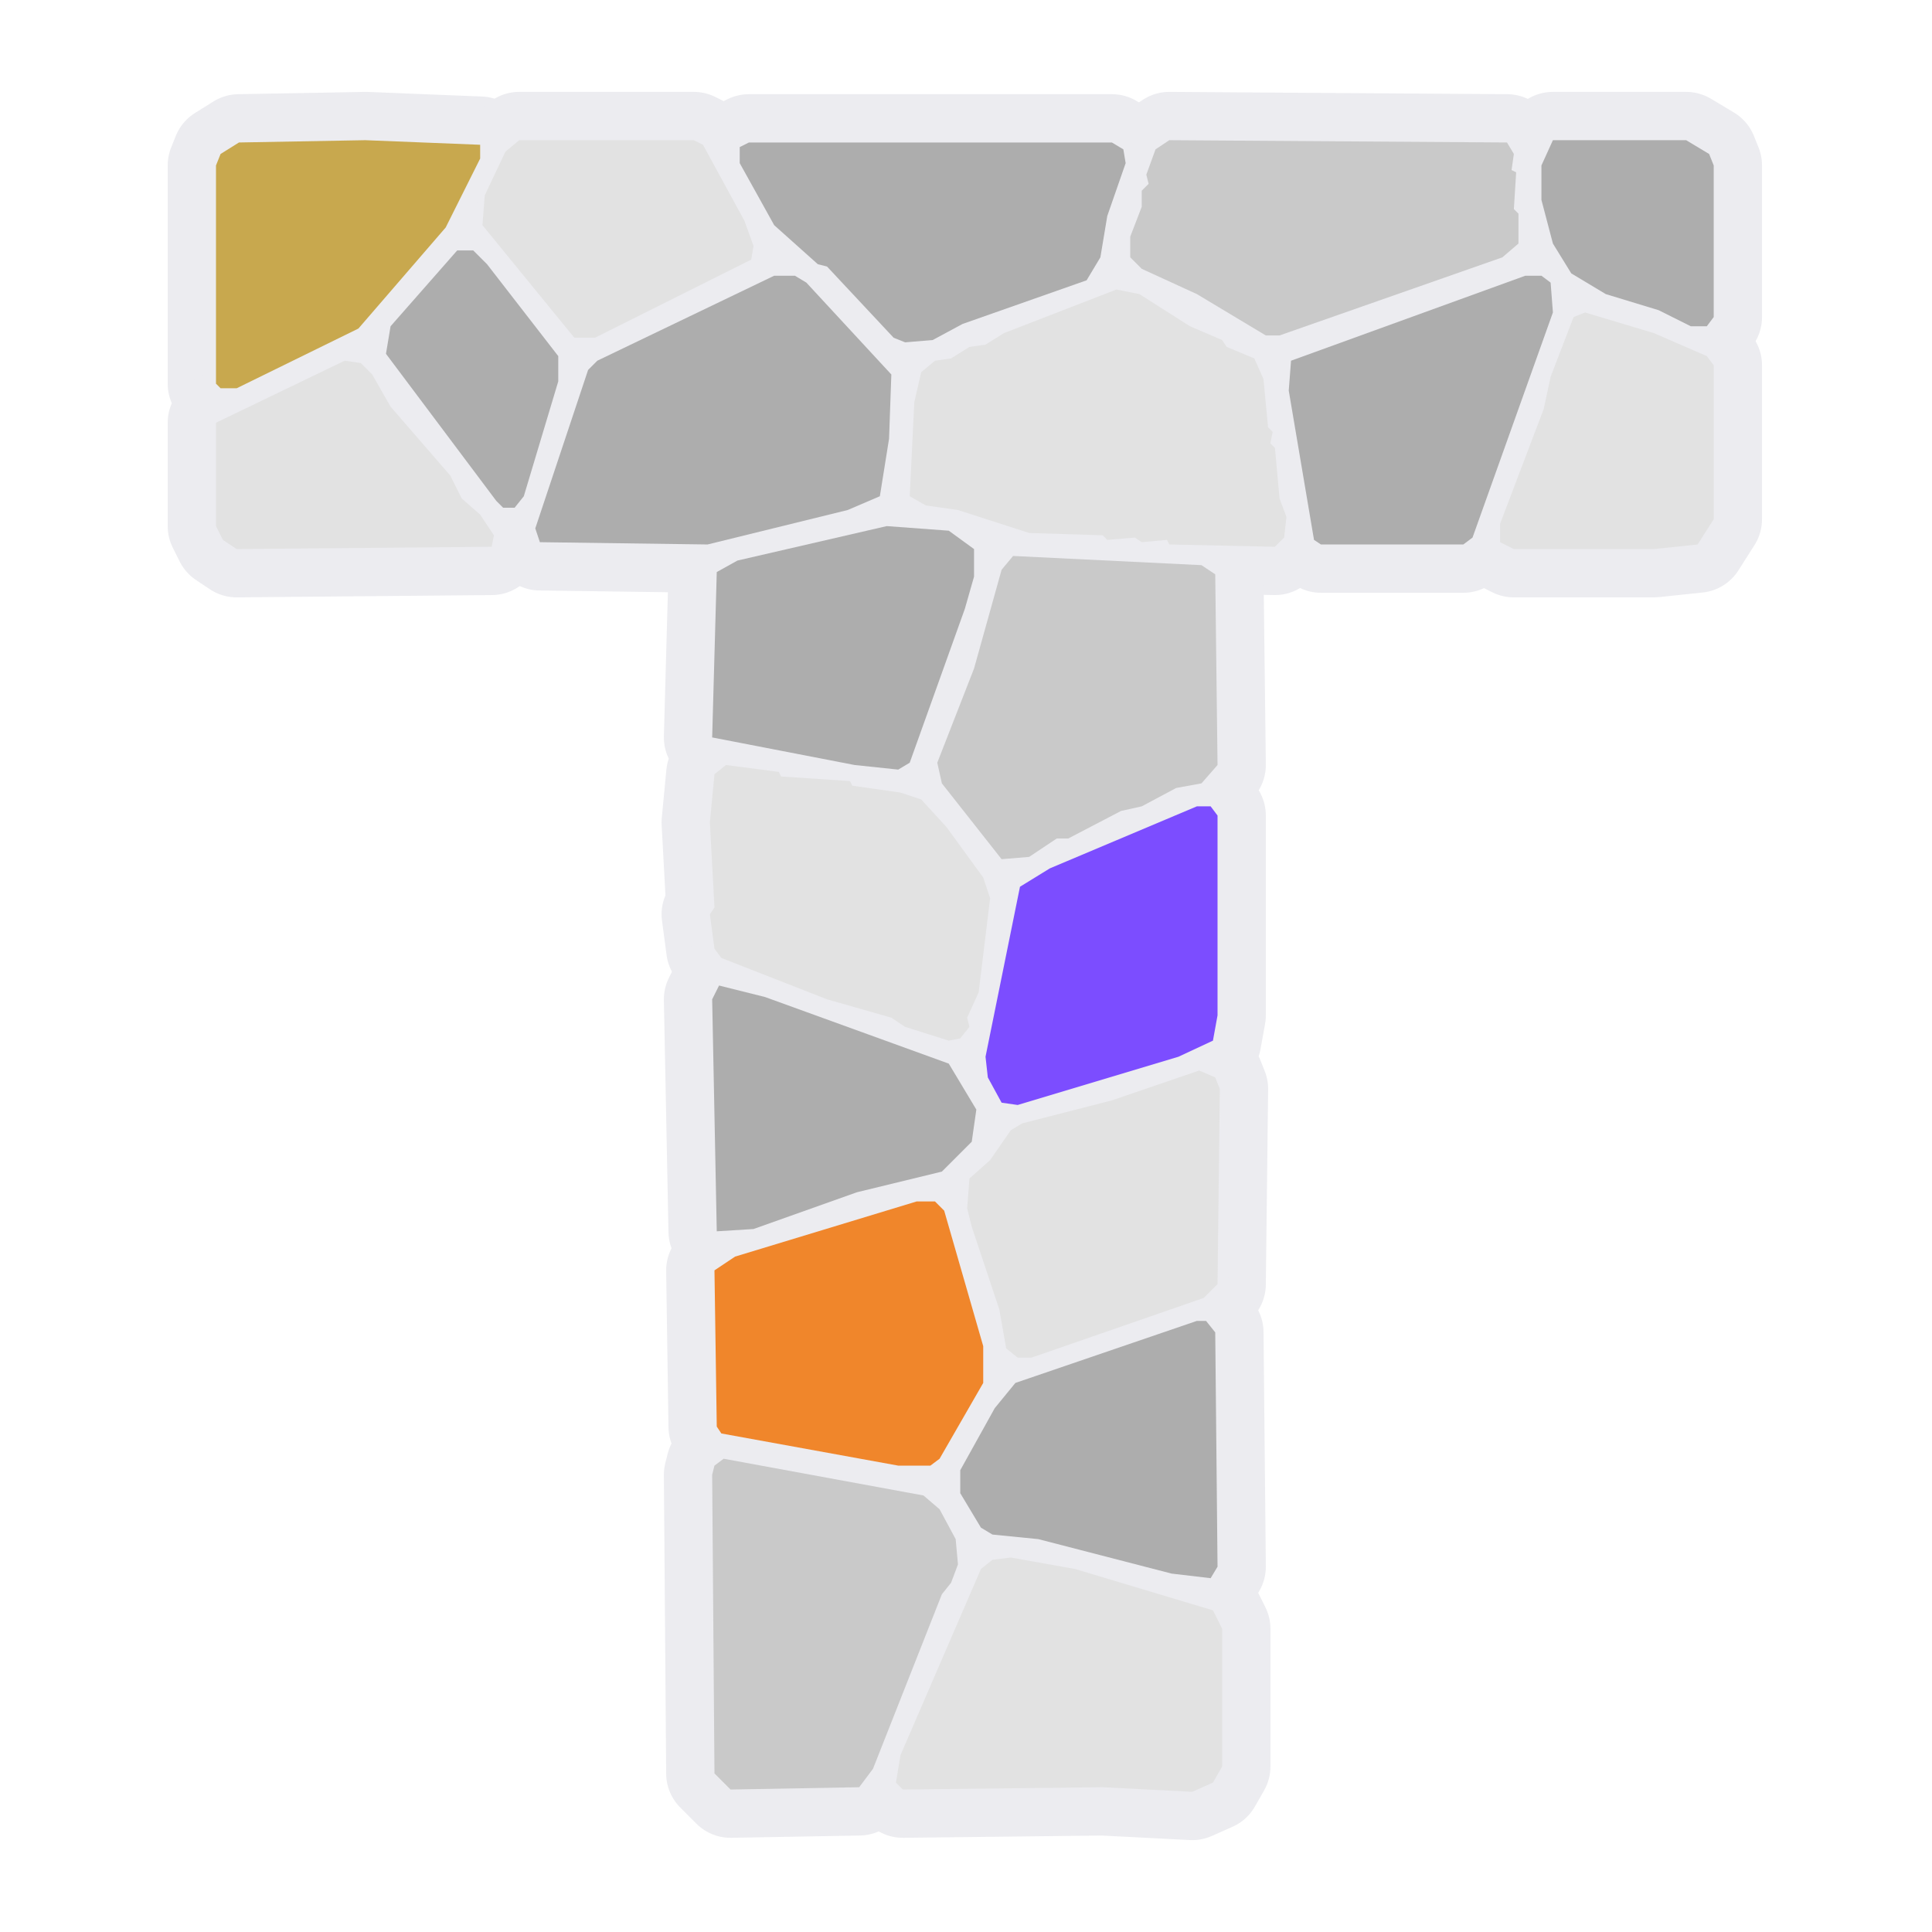
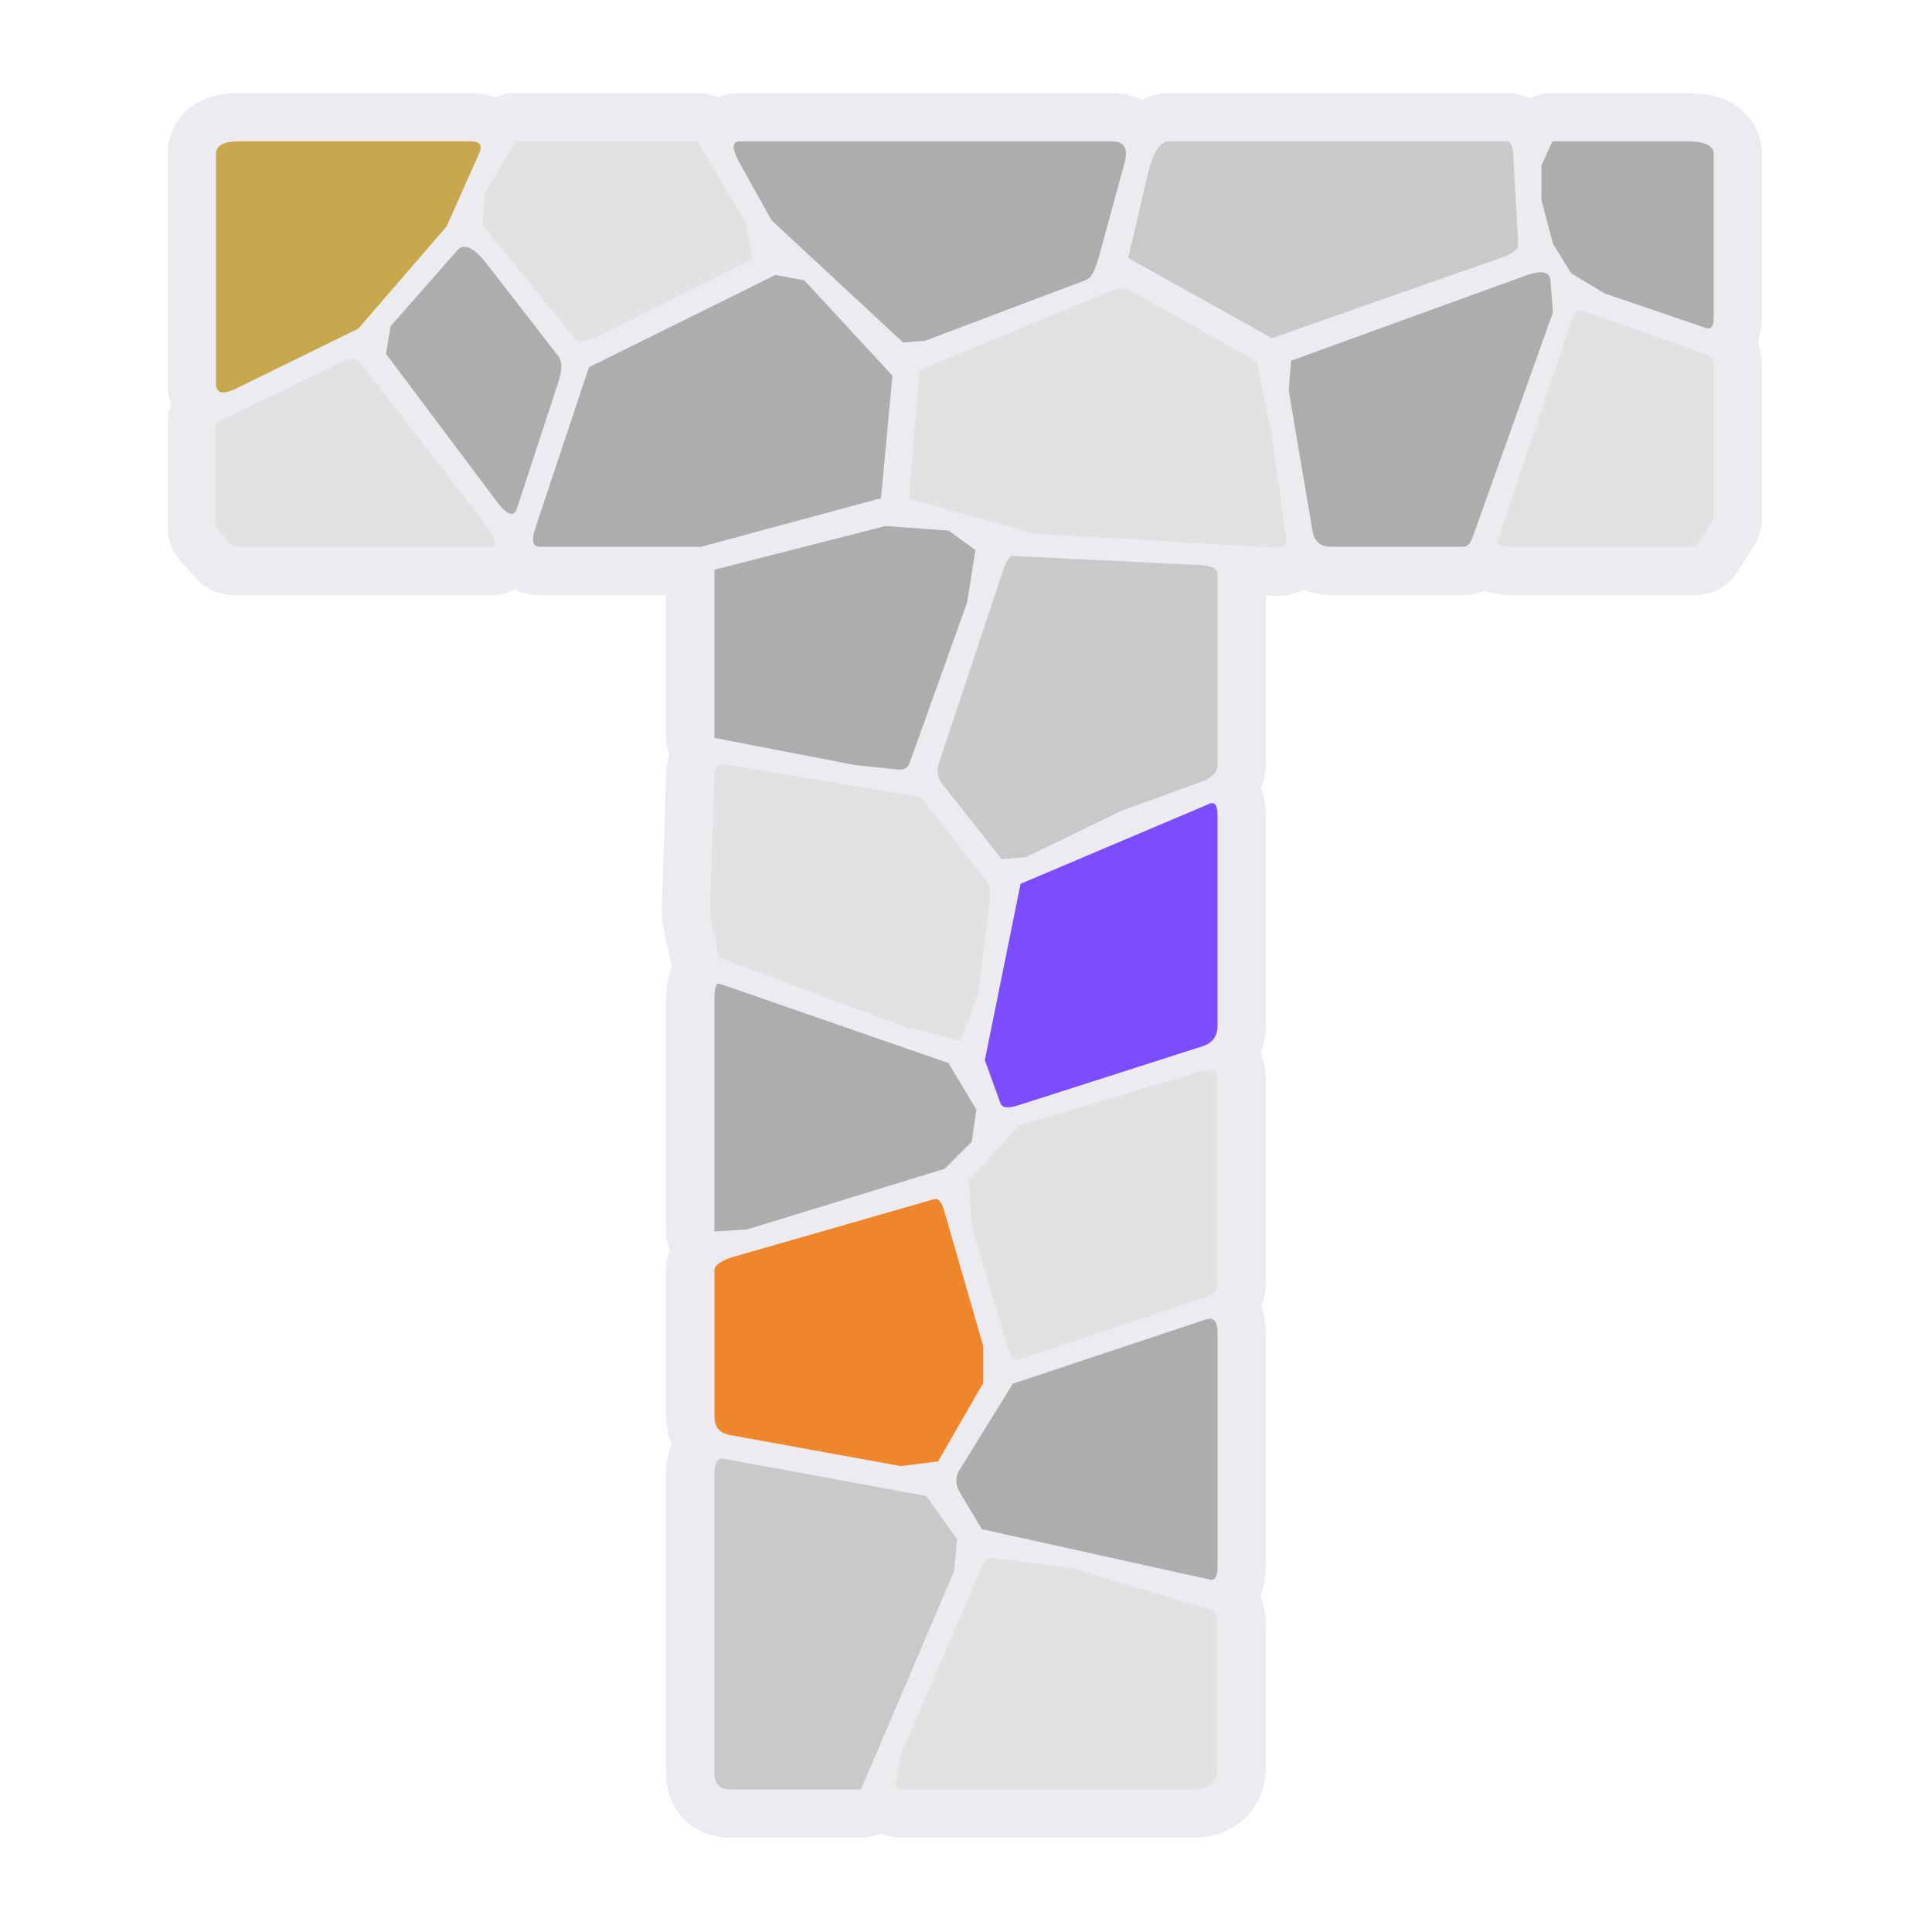
<svg xmlns="http://www.w3.org/2000/svg" viewBox="206.974 204.974 841.052 841.052" width="256" height="256" role="img" aria-label="Tessera">
  <g fill="none" stroke="#ececf0" stroke-width="42.052" stroke-linejoin="round">
-     <path d="M693 331L703 333L725 347L739 353L741 356L753 361L757 370L759 391L761 393L760 398L762 400L764 422L767 430L766 439L762 443L716 442L715 440L704 441L701 439L689 440L687 438L655 437L624 427L610 425L603 421L605 380L608 367L614 362L621 361L629 356L636 355L644 350Z" />
-     <path d="M544 325L553 325L558 328L595 368L594 396L590 421L576 427L515 442L442 441L440 435L463 366L467 362Z" />
-     <path d="M648 447L730 451L736 455L737 538L730 546L719 548L704 556L695 558L672 570L667 570L655 578L643 579L617 546L615 537L631 496L643 453Z" />
-     <path d="M522 840L609 856L616 862L623 875L624 886L621 894L617 899L587 975L581 983L525 984L518 977L517 847L518 843Z" />
-     <path d="M647 883L675 888L735 906L739 914L739 974L735 981L726 985L687 983L600 984L597 981L599 969L634 888L639 884Z" />
-     <path d="M716 266L863 267L866 272L865 279L867 280L866 296L868 298L868 311L861 317L764 351L758 351L728 333L704 322L699 317L699 308L704 295L704 288L707 285L706 281L710 270Z" />
-     <path d="M523 538L546 541L547 543L577 545L578 547L599 550L608 553L619 565L635 587L638 596L633 637L628 648L629 652L625 657L620 658L601 652L595 648L567 640L521 622L518 618L516 603L518 600L516 563L518 542Z" />
-     <path d="M606 728L614 728L618 732L635 791L635 807L616 840L612 843L598 843L521 829L519 826L518 758L527 752Z" />
-     <path d="M533 267L691 267L696 270L697 276L689 299L686 317L680 327L626 346L613 353L601 354L596 352L567 321L563 320L544 303L529 276L529 269Z" />
-     <path d="M729 671L736 674L738 679L737 764L731 770L656 796L650 796L645 792L642 775L630 739L628 731L629 718L638 710L647 697L652 694L691 684Z" />
-     <path d="M593 434L620 436L631 444L631 456L627 470L603 537L598 540L579 538L517 526L519 454L528 449Z" />
-     <path d="M728 556L734 556L737 560L737 647L735 658L720 665L650 686L643 685L637 674L636 665L651 591L664 583Z" />
-     <path d="M871 325L878 325L882 328L883 341L848 439L844 442L782 442L779 440L768 375L769 362Z" />
-     <path d="M728 780L732 780L736 785L737 887L734 892L717 890L659 875L639 873L634 870L625 855L625 845L640 818L649 807Z" />
-     <path d="M366 266L416 268L416 274L401 304L363 348L310 374L303 374L301 372L301 277L303 272L311 267Z" />
-     <path d="M520 634L540 639L620 668L632 688L630 702L617 715L580 724L535 740L519 741L517 640Z" />
-     <path d="M897 341L927 350L950 360L953 364L953 431L946 442L927 444L866 444L860 441L860 433L879 383L882 369L892 343Z" />
-     <path d="M433 266L509 266L513 268L531 301L535 312L534 318L466 352L457 352L417 303L418 290L427 271Z" />
-     <path d="M357 362L364 363L369 368L377 382L403 412L408 422L416 429L422 438L421 443L310 444L304 440L301 434L301 389Z" />
-     <path d="M883 266L941 266L951 272L953 277L953 343L950 347L943 347L929 340L906 333L891 324L883 311L878 292L878 277Z" />
-     <path d="M406 314L413 314L419 320L450 360L450 371L435 421L431 426L426 426L423 423L375 359L377 347Z" />
+     <path d="M602.63 422.2L607.25 366.02L692.87 330.69Q695.76 329.5 702.75 333.44L754.12 362.33L760.62 393.92L766.8 438.89Q767.46 443.73 761.98 443.41L657.27 437.29Z" />
+     <path d="M590.49 421.86L512.18 443L442 443Q437.33 443 440 435L463.39 364.83L544.61 324.64L557.13 327.05L595.47 368.51Z" />
+     <path d="M737 538Q737 542.66 729.76 545.37L695 558L653.62 578.11L643 579L617 546Q614.04 542.24 615.71 537.23L643.7 453.23Q645.81 446.89 648 447L730 451Q737 451.34 737 455Z" />
+     <path d="M610.19 856.22L623.62 874.98L622.28 889.05L581.76 984L525 984Q518 984 518 977L518 847Q518 839.26 522 840Z" />
+     <path d="M737 974Q737 984 726 984L600 984Q596.5 984 597 981L599 969L634 888Q636.27 882.75 639.11 883.12L673.56 887.57L735 906Q737 906.6 737 914Z" />
+     <path d="M867.9 311.01Q868.1 314.51 861 317L760.67 352.17L698.14 317.31L706.54 281.13Q709.93 266.5 716 266.5L863 266.5Q865.36 266.5 865.68 272.02Z" />
+     <path d="M520.09 621.97L516 603L518 542Q518 536.98 523.03 537.81L607.65 551.79L635.22 586.83Q638.6 591.11 638 596L632.99 637.1L625.21 658.03L601 652Z" />
+     <path d="M635 791L635 807L615.33 841.16L599.1 843.2L524.74 829.68Q518 828.45 518 821.61L518 758Q518 754.48 526.97 751.91L613.71 726.99Q616.34 726.23 618 732Z" />
+     <path d="M685.35 316.82Q682.95 325.65 679.92 326.79L609.85 353.26L600.12 354.07L542.8 300.83L529 276Q523.72 266.5 529 266.5L691 266.5Q699.07 266.5 696.52 275.87Z" />
+     <path d="M737 764Q737 768.08 731.02 770.06L650.29 796.87Q647.48 797.8 645.73 791.79L630 739L628.63 719.01L650.23 695.08L729.15 671.51Q737 669.16 737 674Z" />
+     <path d="M603 537Q601.78 540.4 598 540L579 538L518 526.19L518 453L592.43 433.96L620 436L631.6 444.44L627.99 467.23Z" />
+     <path d="M737 651.46Q737 658.35 730.44 660.45L650.06 686.2Q643.59 688.27 642.48 685.19L635.7 666.48L651.26 589.72L733.52 554.86Q737 553.38 737 560Z" />
+     <path d="M883 341L848 439Q846.57 443 844 443L786.37 443Q779.51 443 778.36 436.23L768 375L769 362L871 325Q881.48 321.2 881.93 327.05Z" />
+     <path d="M737 887Q737 893.35 733.86 892.65L634.4 870.67L625 855Q621.75 849.59 624.71 844.82L647.9 807.34L731.81 779.41Q737 777.69 737 785Z" />
+     <path d="M401.42 303.52L363 348L310 374Q301 378.42 301 372L301 272Q301 266.5 311 266.5L412.12 266.5Q417.9 266.5 415.55 271.78Z" />
+     <path d="M619.84 667.74L632 688L630 702L618.22 713.78L532.25 740.17L518 741.06L518 640Q518 632.45 520.27 633.23Z" />
+     <path d="M953 431L945.36 443L866 443Q858.07 443 858.87 440.62L891.7 342.9Q893 339.06 897.16 340.54L950.2 359.43Q953 360.42 953 364Z" />
+     <path d="M466 352Q459.61 355.2 457 352L417 303L418.07 289.11L431.41 266.5L510.64 266.5L531.59 301.78L534.81 317.6Z" />
+     <path d="M308.32 443L301 434.92L301 389L357 362Q361.5 359.83 363.97 363.02L415.4 429.46Q425.89 443 421 443Z" />
+     <path d="M941 266.5Q953 266.5 953 272L953 343Q953 348.93 949.72 347.81L905.48 332.69L891 324L883 311L878 292L878 277L882.77 266.5Z" />
+     <path d="M450 360Q452.62 363.38 450.12 371.04L432.01 426.33Q430.03 432.37 423 423L375 359L377 347L406 314Q410.44 308.95 419 320Z" />
  </g>
-   <path fill="#e2e2e2" d="M693 331L703 333L725 347L739 353L741 356L753 361L757 370L759 391L761 393L760 398L762 400L764 422L767 430L766 439L762 443L716 442L715 440L704 441L701 439L689 440L687 438L655 437L624 427L610 425L603 421L605 380L608 367L614 362L621 361L629 356L636 355L644 350Z" />
-   <path fill="#adadad" d="M544 325L553 325L558 328L595 368L594 396L590 421L576 427L515 442L442 441L440 435L463 366L467 362Z" />
-   <path fill="#c9c9c9" d="M648 447L730 451L736 455L737 538L730 546L719 548L704 556L695 558L672 570L667 570L655 578L643 579L617 546L615 537L631 496L643 453Z" />
-   <path fill="#c9c9c9" d="M522 840L609 856L616 862L623 875L624 886L621 894L617 899L587 975L581 983L525 984L518 977L517 847L518 843Z" />
-   <path fill="#e2e2e2" d="M647 883L675 888L735 906L739 914L739 974L735 981L726 985L687 983L600 984L597 981L599 969L634 888L639 884Z" />
-   <path fill="#c9c9c9" d="M716 266L863 267L866 272L865 279L867 280L866 296L868 298L868 311L861 317L764 351L758 351L728 333L704 322L699 317L699 308L704 295L704 288L707 285L706 281L710 270Z" />
-   <path fill="#e2e2e2" d="M523 538L546 541L547 543L577 545L578 547L599 550L608 553L619 565L635 587L638 596L633 637L628 648L629 652L625 657L620 658L601 652L595 648L567 640L521 622L518 618L516 603L518 600L516 563L518 542Z" />
-   <path fill="#f0862b" d="M606 728L614 728L618 732L635 791L635 807L616 840L612 843L598 843L521 829L519 826L518 758L527 752Z" />
-   <path fill="#adadad" d="M533 267L691 267L696 270L697 276L689 299L686 317L680 327L626 346L613 353L601 354L596 352L567 321L563 320L544 303L529 276L529 269Z" />
-   <path fill="#e2e2e2" d="M729 671L736 674L738 679L737 764L731 770L656 796L650 796L645 792L642 775L630 739L628 731L629 718L638 710L647 697L652 694L691 684Z" />
-   <path fill="#adadad" d="M593 434L620 436L631 444L631 456L627 470L603 537L598 540L579 538L517 526L519 454L528 449Z" />
-   <path fill="#7c4dff" d="M728 556L734 556L737 560L737 647L735 658L720 665L650 686L643 685L637 674L636 665L651 591L664 583Z" />
-   <path fill="#adadad" d="M871 325L878 325L882 328L883 341L848 439L844 442L782 442L779 440L768 375L769 362Z" />
-   <path fill="#adadad" d="M728 780L732 780L736 785L737 887L734 892L717 890L659 875L639 873L634 870L625 855L625 845L640 818L649 807Z" />
-   <path fill="#c8a84e" d="M366 266L416 268L416 274L401 304L363 348L310 374L303 374L301 372L301 277L303 272L311 267Z" />
-   <path fill="#adadad" d="M520 634L540 639L620 668L632 688L630 702L617 715L580 724L535 740L519 741L517 640Z" />
-   <path fill="#e2e2e2" d="M897 341L927 350L950 360L953 364L953 431L946 442L927 444L866 444L860 441L860 433L879 383L882 369L892 343Z" />
-   <path fill="#e2e2e2" d="M433 266L509 266L513 268L531 301L535 312L534 318L466 352L457 352L417 303L418 290L427 271Z" />
-   <path fill="#e2e2e2" d="M357 362L364 363L369 368L377 382L403 412L408 422L416 429L422 438L421 443L310 444L304 440L301 434L301 389Z" />
-   <path fill="#adadad" d="M883 266L941 266L951 272L953 277L953 343L950 347L943 347L929 340L906 333L891 324L883 311L878 292L878 277Z" />
-   <path fill="#adadad" d="M406 314L413 314L419 320L450 360L450 371L435 421L431 426L426 426L423 423L375 359L377 347Z" />
+   <path fill="#e2e2e2" d="M602.63 422.2L607.25 366.02L692.87 330.69Q695.76 329.5 702.75 333.44L754.12 362.33L760.62 393.92L766.8 438.89Q767.46 443.73 761.98 443.41L657.27 437.29Z" />
+   <path fill="#adadad" d="M590.49 421.86L512.18 443L442 443Q437.33 443 440 435L463.39 364.83L544.61 324.64L557.13 327.05L595.47 368.51Z" />
+   <path fill="#c9c9c9" d="M737 538Q737 542.66 729.76 545.37L695 558L653.62 578.11L643 579L617 546Q614.04 542.24 615.71 537.23L643.7 453.23Q645.81 446.89 648 447L730 451Q737 451.34 737 455Z" />
+   <path fill="#c9c9c9" d="M610.19 856.22L623.62 874.98L622.28 889.05L581.76 984L525 984Q518 984 518 977L518 847Q518 839.26 522 840Z" />
+   <path fill="#e2e2e2" d="M737 974Q737 984 726 984L600 984Q596.5 984 597 981L599 969L634 888Q636.27 882.75 639.11 883.12L673.56 887.57L735 906Q737 906.6 737 914Z" />
+   <path fill="#c9c9c9" d="M867.9 311.01Q868.1 314.51 861 317L760.67 352.17L698.14 317.31L706.54 281.13Q709.93 266.5 716 266.5L863 266.5Q865.36 266.5 865.68 272.02Z" />
+   <path fill="#e2e2e2" d="M520.09 621.97L516 603L518 542Q518 536.98 523.03 537.81L607.65 551.79L635.22 586.83Q638.6 591.11 638 596L632.99 637.1L625.21 658.03L601 652Z" />
+   <path fill="#f0862b" d="M635 791L635 807L615.33 841.16L599.1 843.2L524.74 829.68Q518 828.45 518 821.61L518 758Q518 754.48 526.97 751.91L613.71 726.99Q616.34 726.23 618 732Z" />
+   <path fill="#adadad" d="M685.35 316.82Q682.95 325.65 679.92 326.79L609.85 353.26L600.12 354.07L542.8 300.83L529 276Q523.72 266.5 529 266.5L691 266.5Q699.07 266.5 696.52 275.87Z" />
+   <path fill="#e2e2e2" d="M737 764Q737 768.08 731.02 770.06L650.29 796.87Q647.48 797.8 645.73 791.79L630 739L628.63 719.01L650.23 695.08L729.15 671.51Q737 669.16 737 674Z" />
+   <path fill="#adadad" d="M603 537Q601.78 540.4 598 540L579 538L518 526.19L518 453L592.43 433.96L620 436L631.6 444.44L627.99 467.23Z" />
+   <path fill="#7c4dff" d="M737 651.46Q737 658.35 730.44 660.45L650.06 686.2Q643.59 688.27 642.48 685.19L635.7 666.48L651.26 589.72L733.52 554.86Q737 553.38 737 560Z" />
+   <path fill="#adadad" d="M883 341L848 439Q846.57 443 844 443L786.37 443Q779.51 443 778.36 436.23L768 375L769 362L871 325Q881.48 321.2 881.93 327.05Z" />
+   <path fill="#adadad" d="M737 887Q737 893.35 733.86 892.65L634.4 870.67L625 855Q621.75 849.59 624.71 844.82L647.9 807.34L731.81 779.41Q737 777.69 737 785Z" />
+   <path fill="#c8a84e" d="M401.42 303.52L363 348L310 374Q301 378.42 301 372L301 272Q301 266.5 311 266.5L412.12 266.5Q417.9 266.5 415.55 271.78Z" />
+   <path fill="#adadad" d="M619.84 667.74L632 688L630 702L618.22 713.78L532.25 740.17L518 741.06L518 640Q518 632.45 520.27 633.23Z" />
+   <path fill="#e2e2e2" d="M953 431L945.36 443L866 443Q858.07 443 858.87 440.62L891.7 342.9Q893 339.06 897.16 340.54L950.2 359.43Q953 360.42 953 364Z" />
+   <path fill="#e2e2e2" d="M466 352Q459.61 355.2 457 352L417 303L418.07 289.11L431.41 266.5L510.64 266.5L531.59 301.78L534.81 317.6Z" />
+   <path fill="#e2e2e2" d="M308.32 443L301 434.92L301 389L357 362Q361.5 359.83 363.97 363.02L415.4 429.46Q425.89 443 421 443Z" />
+   <path fill="#adadad" d="M941 266.5Q953 266.5 953 272L953 343Q953 348.93 949.72 347.81L905.48 332.69L891 324L883 311L878 292L878 277L882.77 266.5Z" />
+   <path fill="#adadad" d="M450 360Q452.62 363.38 450.12 371.04L432.01 426.33Q430.03 432.37 423 423L375 359L377 347L406 314Q410.44 308.95 419 320Z" />
</svg>
